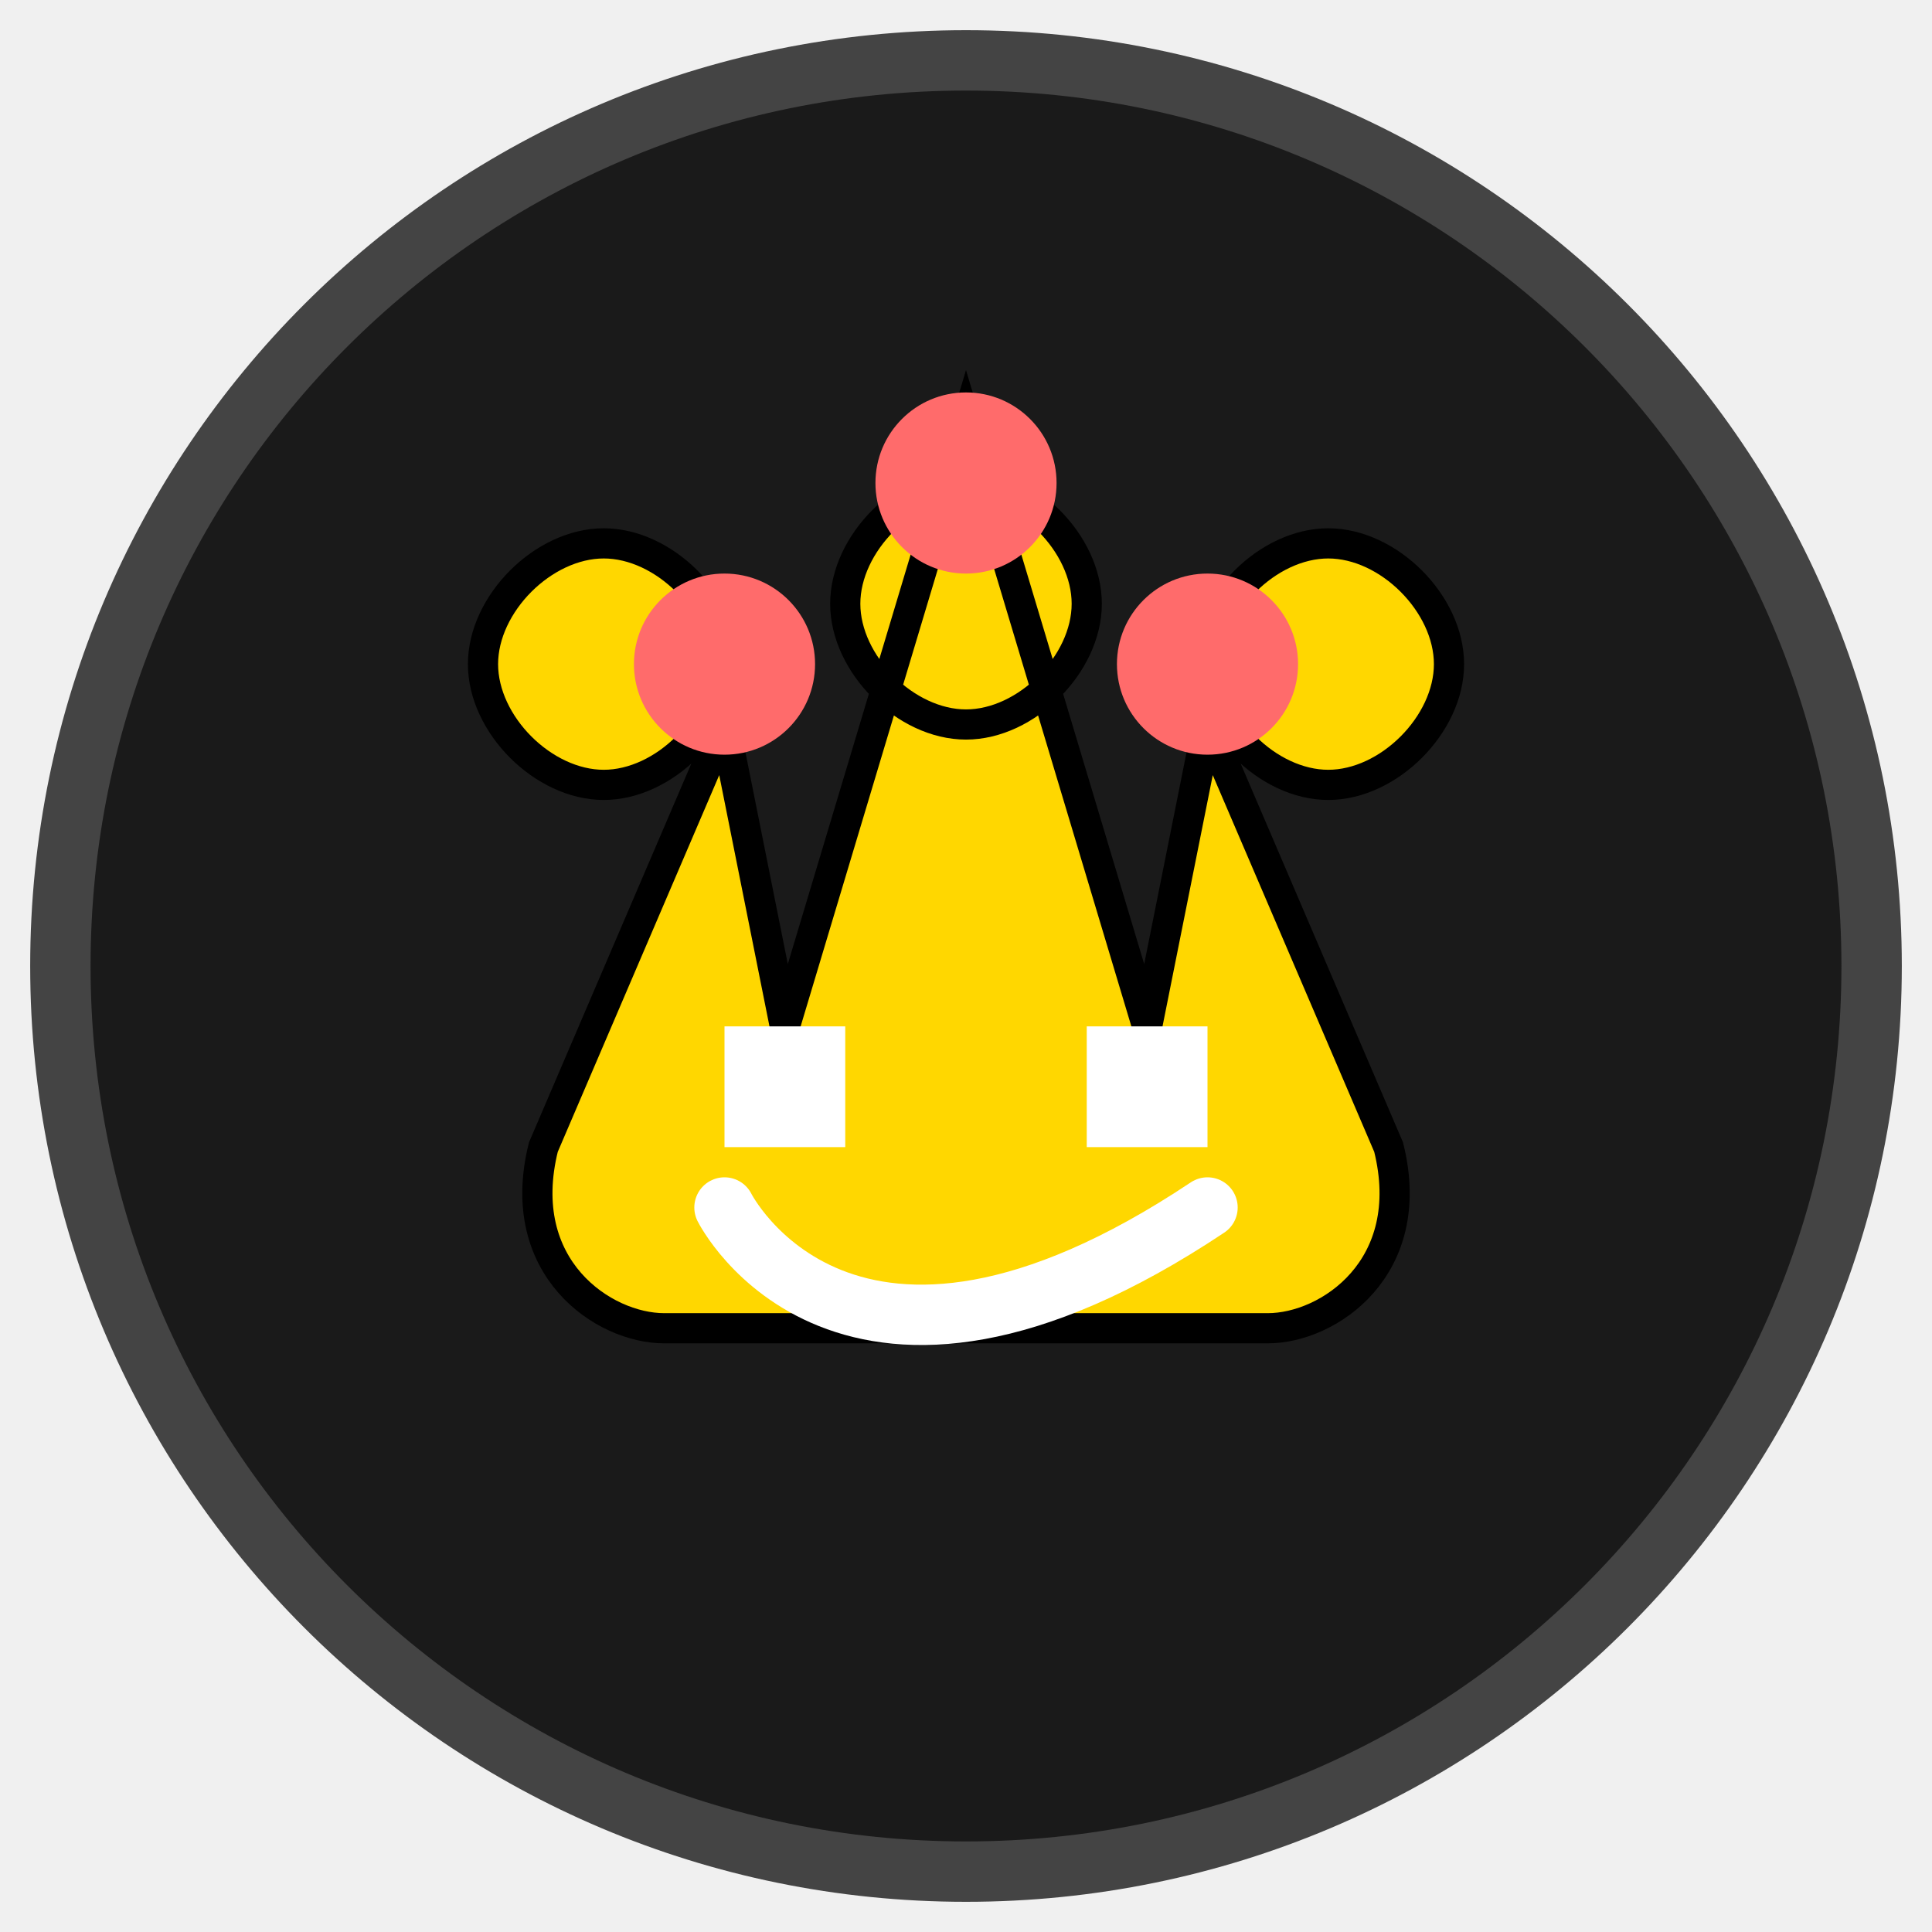
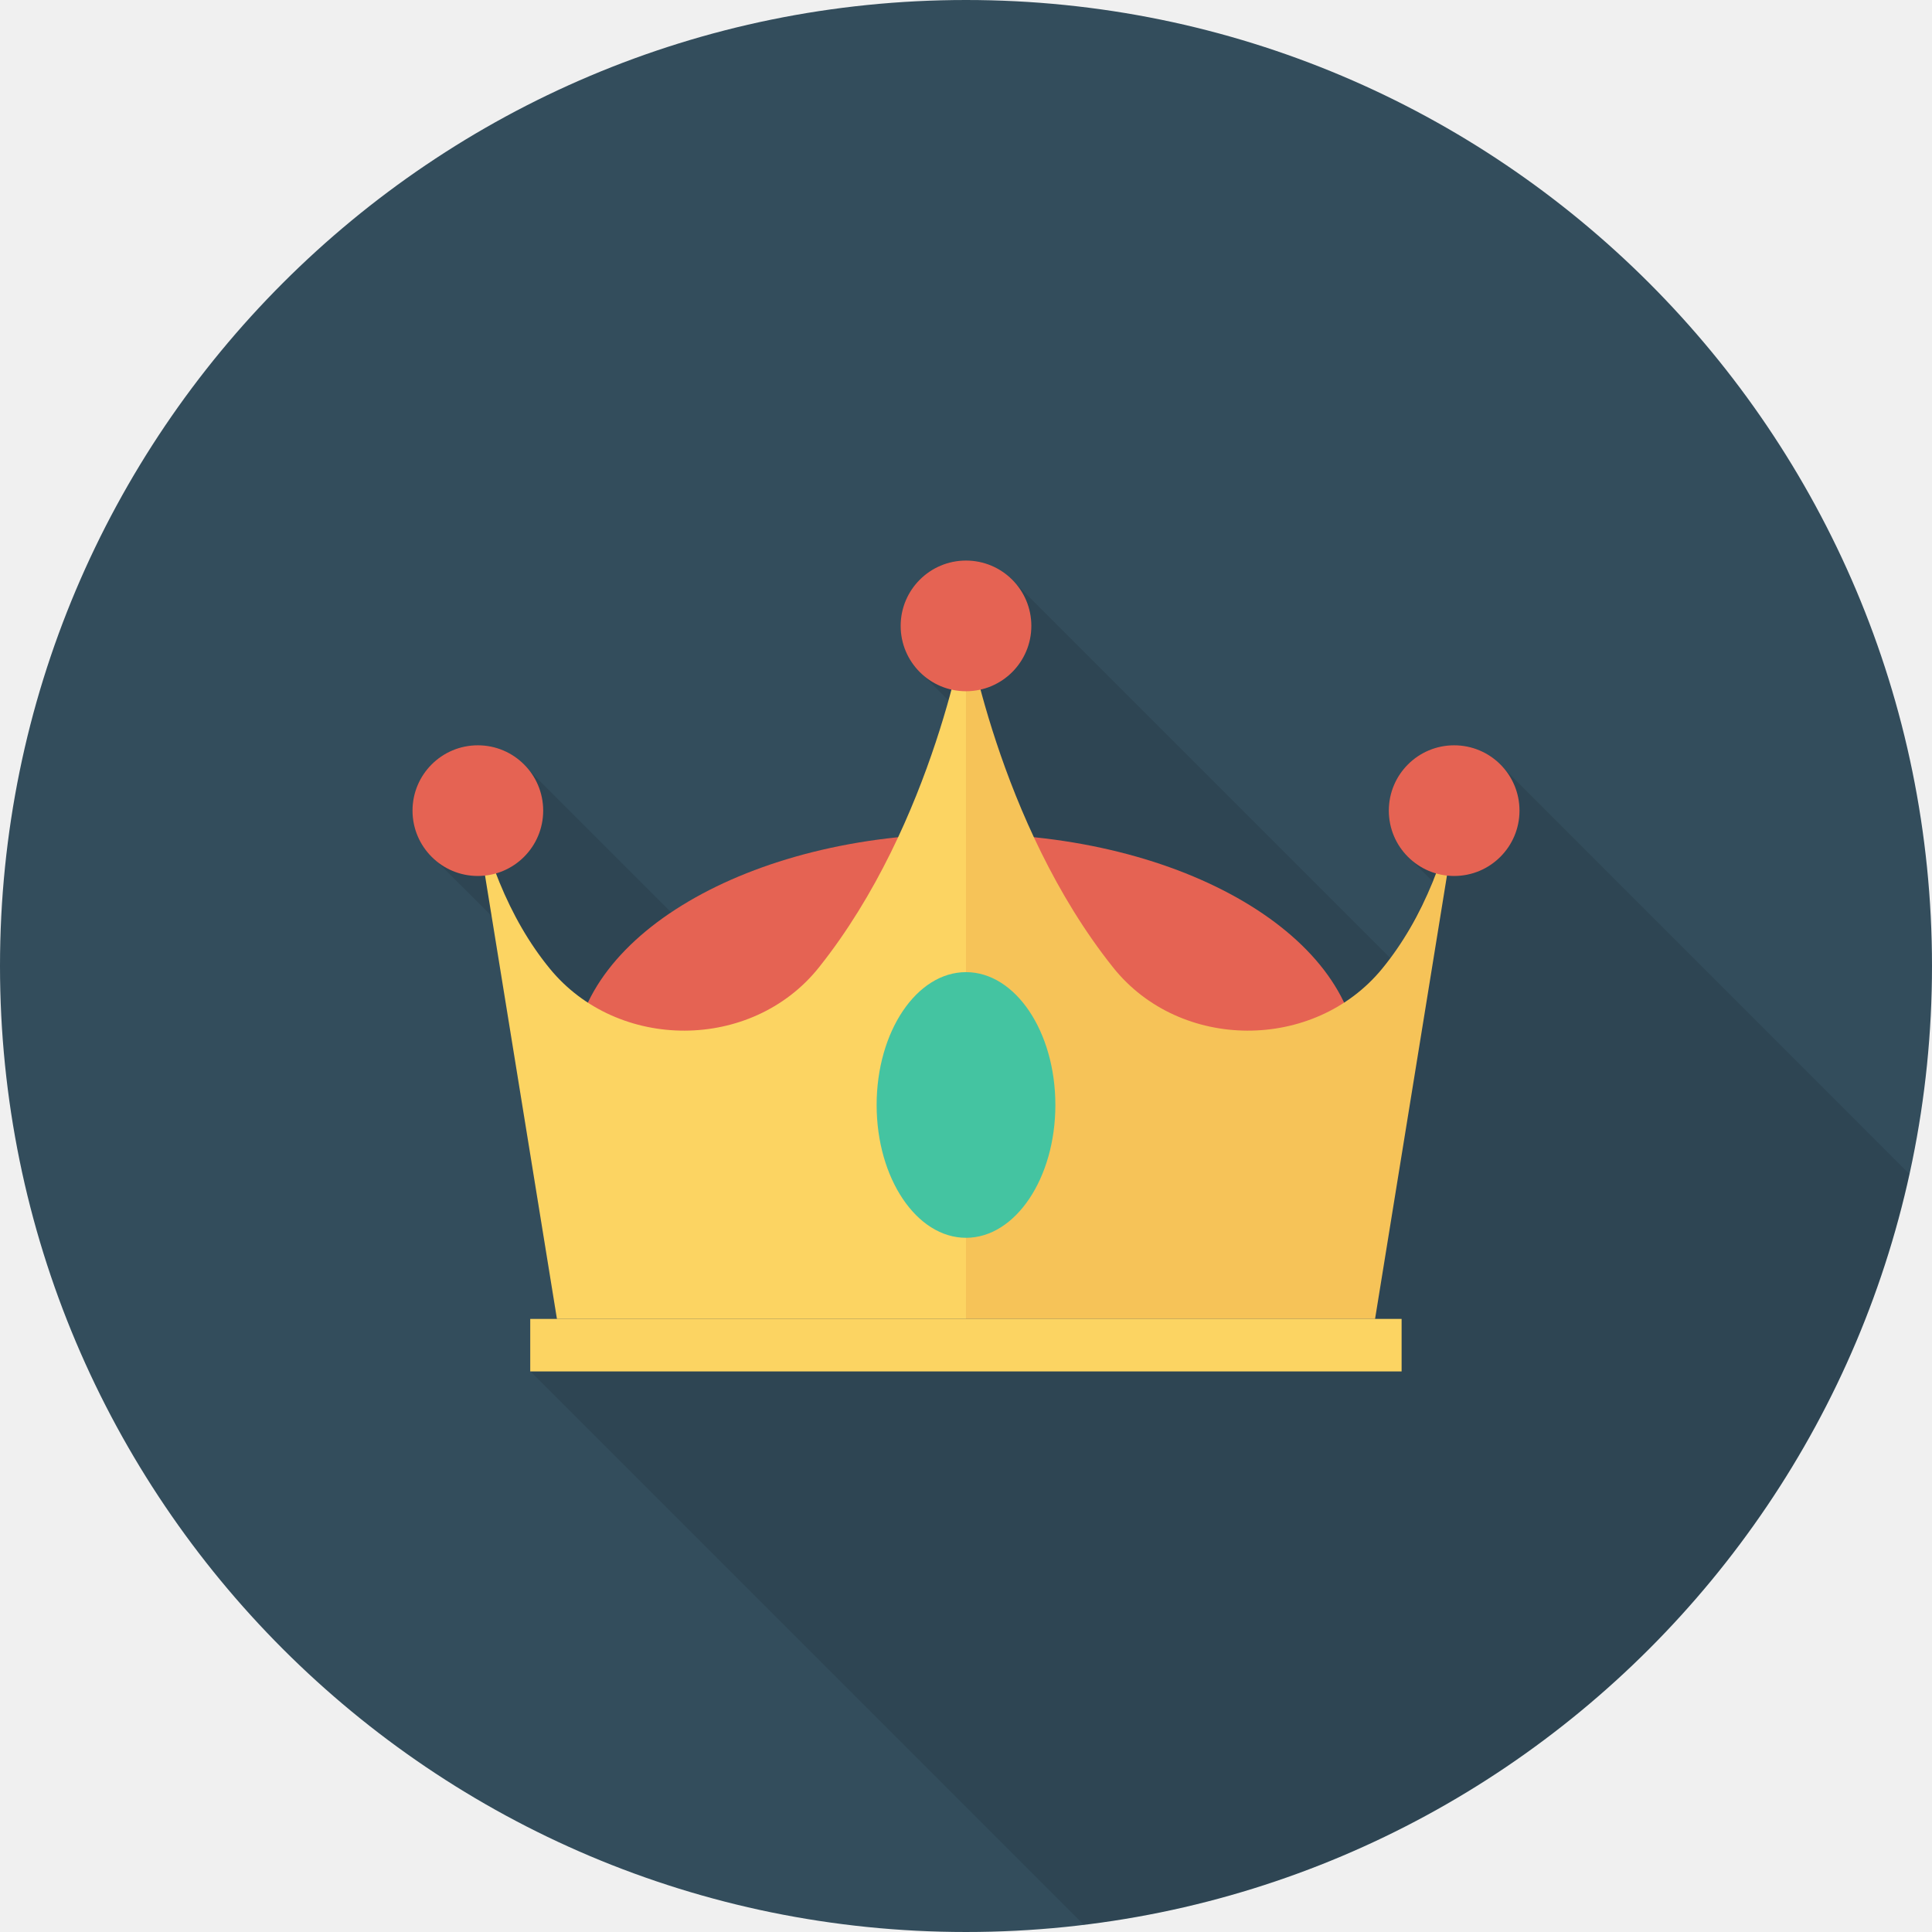
- <svg xmlns="http://www.w3.org/2000/svg" viewBox="0 0 64 64">
-   <circle cx="32" cy="32" r="30" fill="#1A1A1A" stroke="#444" stroke-width="2" />
-   <path fill="gold" stroke="#000" d="M16 22c0-2 2-4 4-4s4 2 4 4-2 4-4 4-4-2-4-4zm24 0c0-2 2-4 4-4s4 2 4 4-2 4-4 4-4-2-4-4zm-8-6c2 0 4 2 4 4s-2 4-4 4-4-2-4-4 2-4 4-4zM18 38l6-14 2 10 6-20 6 20 2-10 6 14c1 4-2 6-4 6H22c-2 0-5-2-4-6z" />
-   <circle cx="24" cy="22" r="3" fill="#FF6B6B" />
-   <circle cx="32" cy="16" r="3" fill="#FF6B6B" />
-   <circle cx="40" cy="22" r="3" fill="#FF6B6B" />
-   <path fill="none" stroke="#FFF" stroke-linecap="round" stroke-width="2" d="M24 40s4 8 16 0" />
-   <path fill="#FFF" d="M24 34h4v4h-4zM36 34h4v4h-4z" />
+ <svg xmlns="http://www.w3.org/2000/svg" version="1.1" id="Layer_1" viewBox="0 0 451.277 451.277" xml:space="preserve" fill="#000000">
+   <g id="SVGRepo_bgCarrier" stroke-width="0" />
+   <g id="SVGRepo_tracerCarrier" stroke-linecap="round" stroke-linejoin="round" />
+   <g id="SVGRepo_iconCarrier">
+     <circle style="fill:#334D5C;" cx="225.638" cy="225.638" r="225.638" />
+     <path style="opacity:0.1;enable-background:new ;" d="M349.776,177.971c-2.68-2.445-6.206-3.902-10.108-3.902 c-8.415,0-15.279,6.864-15.279,15.279c0,3.996,1.551,7.522,4.043,10.249h-0.047l0.752,0.799l0.423,0.376l5.077,5.124 c-0.517,1.269-1.034,2.492-1.598,3.714l-4.748,9.026l-0.141,0.235c-1.081,1.692-2.21,3.385-3.385,4.936l-87.348-87.348 c-0.47-0.564-1.034-1.128-1.598-1.598c-2.68-2.492-6.253-3.949-10.202-3.949c-8.415,0-15.232,6.864-15.232,15.279 c0,3.855,1.457,7.428,3.855,10.108l1.269,1.269l6.018,6.018c-2.445,8.838-6.253,20.168-11.8,31.968 c-20.967,2.163-39.49,8.556-52.936,17.582l-32.955-32.955c-2.774-3.714-7.24-6.112-12.223-6.112 c-8.415,0-15.279,6.864-15.279,15.279c0,4.889,2.304,9.261,5.877,12.035l0.047,0.047l12.599,12.552l15.232,94.071h-6.206v12.27 L253.129,449.57c95.494-11.607,172.553-82.818,192.865-175.345l-94.573-94.607L349.776,177.971z" />
+     <ellipse style="fill:#E56353;" cx="225.638" cy="248.781" rx="91.704" ry="54.031" />
+     <path style="fill:#F6C358;" d="M321.187,308.076h-95.548V146.054c0,0,7.367,46.087,34.371,79.936 c15.621,19.581,46.948,19.658,62.839,0.268c9.625-11.745,15.472-27.094,18.904-44.998" />
+     <g>
+       <path style="fill:#FCD462;" d="M130.09,308.076h95.548V146.054c0,0-7.367,46.087-34.371,79.936 c-15.621,19.581-46.948,19.658-62.84,0.268c-9.625-11.745-15.471-27.094-18.904-44.998" />
+       <rect x="123.853" y="308.07" style="fill:#FCD462;" width="203.535" height="12.268" />
+     </g>
+     <g>
+       <circle style="fill:#E56353;" cx="225.638" cy="146.196" r="15.263" />
+       <circle style="fill:#E56353;" cx="339.661" cy="189.348" r="15.263" />
+       <circle style="fill:#E56353;" cx="111.616" cy="189.348" r="15.263" />
+     </g>
+     <ellipse style="fill:#44C4A1;" cx="225.638" cy="258.099" rx="20.874" ry="31.027" />
+   </g>
</svg>
